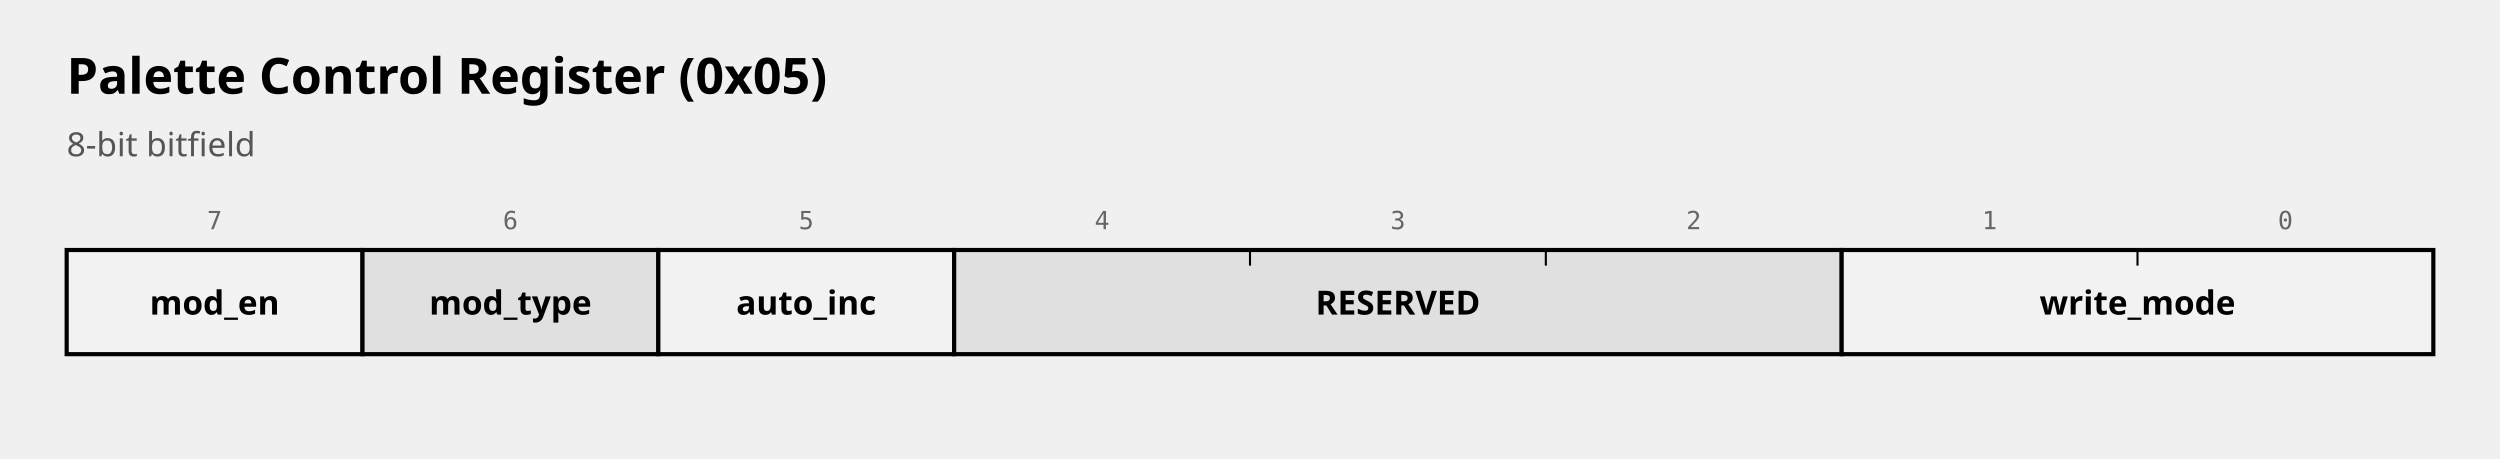
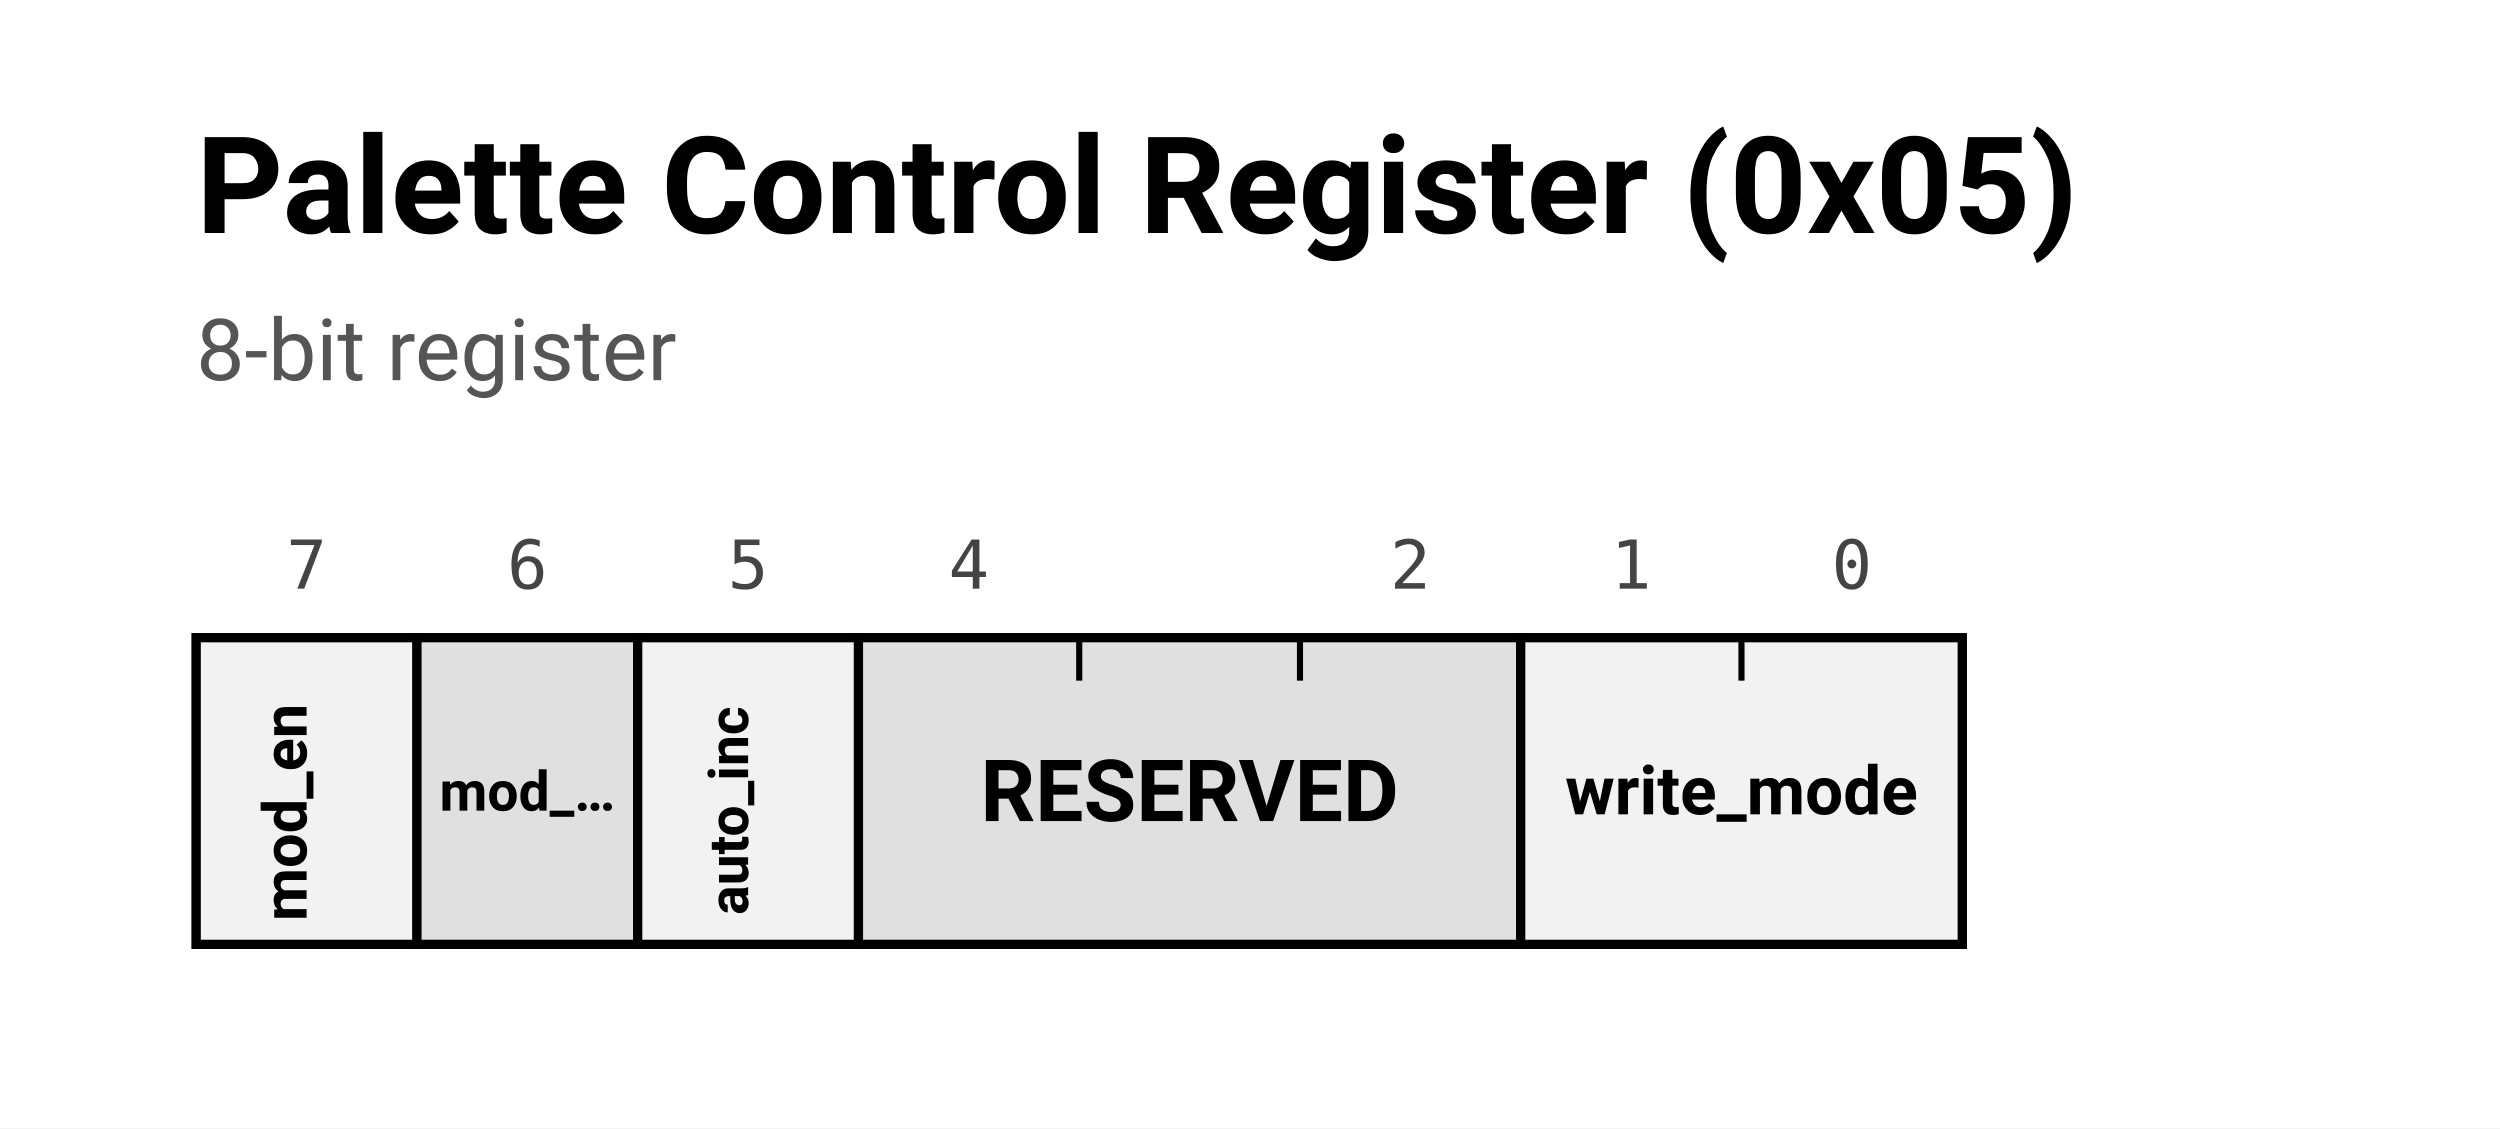
- <svg xmlns="http://www.w3.org/2000/svg" width="1200" height="220" viewBox="0 0 1200 220" style="background: #FFFFFF; font-family: -apple-system, BlinkMacSystemFont, 'Segoe UI', Roboto, Helvetica, Arial, sans-serif;">
-   <text x="32" y="45" style="font: 700 24px sans-serif; fill: #000000;">Palette Control Register (0x05)</text>
-   <text x="32" y="75" style="font: 16px sans-serif; fill: #555555;">8-bit bitfield</text>
-   <text x="103.0" y="110" text-anchor="middle" style="font: 12px monospace; fill:#666;">7</text>
-   <line x1="32.0" y1="120" x2="32.0" y2="170" stroke="#000000" stroke-dasharray="2,2" stroke-width="1" />
-   <text x="245.0" y="110" text-anchor="middle" style="font: 12px monospace; fill:#666;">6</text>
-   <line x1="174.0" y1="120" x2="174.0" y2="170" stroke="#000000" stroke-dasharray="2,2" stroke-width="1" />
-   <text x="387.0" y="110" text-anchor="middle" style="font: 12px monospace; fill:#666;">5</text>
-   <line x1="316.0" y1="120" x2="316.0" y2="170" stroke="#000000" stroke-dasharray="2,2" stroke-width="1" />
-   <text x="529.0" y="110" text-anchor="middle" style="font: 12px monospace; fill:#666;">4</text>
-   <line x1="458.0" y1="120" x2="458.0" y2="170" stroke="#000000" stroke-dasharray="2,2" stroke-width="1" />
-   <text x="671.0" y="110" text-anchor="middle" style="font: 12px monospace; fill:#666;">3</text>
-   <line x1="600.0" y1="120" x2="600.0" y2="170" stroke="#000000" stroke-dasharray="2,2" stroke-width="1" />
-   <text x="813.0" y="110" text-anchor="middle" style="font: 12px monospace; fill:#666;">2</text>
-   <line x1="742.0" y1="120" x2="742.0" y2="170" stroke="#000000" stroke-dasharray="2,2" stroke-width="1" />
-   <text x="955.0" y="110" text-anchor="middle" style="font: 12px monospace; fill:#666;">1</text>
-   <line x1="884.0" y1="120" x2="884.0" y2="170" stroke="#000000" stroke-dasharray="2,2" stroke-width="1" />
-   <text x="1097.0" y="110" text-anchor="middle" style="font: 12px monospace; fill:#666;">0</text>
-   <line x1="1026.0" y1="120" x2="1026.0" y2="170" stroke="#000000" stroke-dasharray="2,2" stroke-width="1" />
-   <line x1="1168.0" y1="120" x2="1168.0" y2="170" stroke="#000000" stroke-dasharray="2,2" stroke-width="1" />
-   <rect x="32.0" y="120" width="142.0" height="50" fill="#F2F2F2" stroke="#000000" stroke-width="2" />
-   <text x="103.0" y="151.0" text-anchor="middle" style="font: 700 16px sans-serif;">mod_en</text>
-   <rect x="174.0" y="120" width="142.0" height="50" fill="#E0E0E0" stroke="#000000" stroke-width="2" />
-   <text x="245.0" y="151.0" text-anchor="middle" style="font: 700 16px sans-serif;">mod_type</text>
-   <rect x="316.0" y="120" width="142.0" height="50" fill="#F2F2F2" stroke="#000000" stroke-width="2" />
-   <text x="387.0" y="151.0" text-anchor="middle" style="font: 700 16px sans-serif;">auto_inc</text>
-   <rect x="458.0" y="120" width="426.0" height="50" fill="#E0E0E0" stroke="#000000" stroke-width="2" />
-   <text x="671.0" y="151.0" text-anchor="middle" style="font: 700 16px sans-serif;">RESERVED</text>
-   <rect x="884.0" y="120" width="284.0" height="50" fill="#F2F2F2" stroke="#000000" stroke-width="2" />
-   <text x="1026.0" y="151.0" text-anchor="middle" style="font: 700 16px sans-serif;">write_mode</text>
-   <line x1="32.0" y1="120" x2="32.0" y2="127.5" stroke="#000000" stroke-width="1" />
-   <line x1="174.0" y1="120" x2="174.0" y2="127.5" stroke="#000000" stroke-width="1" />
-   <line x1="316.0" y1="120" x2="316.0" y2="127.5" stroke="#000000" stroke-width="1" />
-   <line x1="458.0" y1="120" x2="458.0" y2="127.5" stroke="#000000" stroke-width="1" />
-   <line x1="600.0" y1="120" x2="600.0" y2="127.5" stroke="#000000" stroke-width="1" />
-   <line x1="742.0" y1="120" x2="742.0" y2="127.5" stroke="#000000" stroke-width="1" />
-   <line x1="884.0" y1="120" x2="884.0" y2="127.5" stroke="#000000" stroke-width="1" />
-   <line x1="1026.0" y1="120" x2="1026.0" y2="127.5" stroke="#000000" stroke-width="1" />
-   <line x1="1168.0" y1="120" x2="1168.0" y2="127.5" stroke="#000000" stroke-width="1" />
+ <svg xmlns="http://www.w3.org/2000/svg" width="407.7" height="184" viewBox="0 0 407.7 184">
+   <defs>
+     <pattern id="hatch" width="6" height="6" patternUnits="userSpaceOnUse" patternTransform="rotate(45)">
+       <rect width="6" height="6" fill="#FFFFFF" />
+       <line x1="0" y1="0" x2="0" y2="6" stroke="#B0B0B0" stroke-width="2" />
+     </pattern>
+     <pattern id="xpat" width="8" height="8" patternUnits="userSpaceOnUse">
+       <rect width="8" height="8" fill="#FFFFFF" />
+       <path d="M0 0L8 8M8 0L0 8" stroke="#C07070" stroke-width="1" />
+     </pattern>
+     <marker id="arr" viewBox="0 0 10 10" refX="9" refY="5" markerWidth="8" markerHeight="8" orient="auto">
+       <path d="M0 0L10 5L0 10z" fill="#000000" />
+     </marker>
+   </defs>
+   <style>text{font-family:-apple-system,BlinkMacSystemFont,"Segoe UI",Roboto,Helvetica,Arial,sans-serif}.m{font-family:ui-monospace,Menlo,Consolas,"DejaVu Sans Mono",monospace}</style>
+   <rect width="407.7" height="184" fill="#FFFFFF" />
+   <text x="32" y="38" font-size="22" font-weight="700" fill="#000000">Palette Control Register (0x05)</text>
+   <text x="32" y="62" font-size="14" fill="#555555">8-bit register</text>
+   <text x="50" y="96" font-size="11" text-anchor="middle" fill="#444444" class="m">7</text>
+   <text x="86" y="96" font-size="11" text-anchor="middle" fill="#444444" class="m">6</text>
+   <text x="122" y="96" font-size="11" text-anchor="middle" fill="#444444" class="m">5</text>
+   <text x="158" y="96" font-size="11" text-anchor="middle" fill="#444444" class="m">4</text>
+   <text x="230" y="96" font-size="11" text-anchor="middle" fill="#444444" class="m">2</text>
+   <text x="266" y="96" font-size="11" text-anchor="middle" fill="#444444" class="m">1</text>
+   <text x="302" y="96" font-size="11" text-anchor="middle" fill="#444444" class="m">0</text>
+   <rect x="32" y="104" width="288" height="50" fill="#FFFFFF" stroke="#000000" stroke-width="1.5" />
+   <rect x="32" y="104" width="36" height="50" fill="#F2F2F2" stroke="#000000" stroke-width="1.5" />
+   <text x="50" y="132.5" font-size="10" text-anchor="middle" fill="#000000" font-weight="700" transform="rotate(-90 50 132.5)">mod_en</text>
+   <rect x="68" y="104" width="36" height="50" fill="#E0E0E0" stroke="#000000" stroke-width="1.5" />
+   <text x="86" y="132.2" font-size="9" text-anchor="middle" fill="#000000" font-weight="700">mod_…</text>
+   <rect x="104" y="104" width="36" height="50" fill="#F2F2F2" stroke="#000000" stroke-width="1.5" />
+   <text x="122" y="132.2" font-size="9" text-anchor="middle" fill="#000000" font-weight="700" transform="rotate(-90 122 132.2)">auto_inc</text>
+   <rect x="140" y="104" width="108" height="50" fill="#E0E0E0" stroke="#000000" stroke-width="1.5" />
+   <text x="194" y="133.9" font-size="14" text-anchor="middle" fill="#000000" font-weight="700">RESERVED</text>
+   <line x1="176" y1="104" x2="176" y2="111" stroke="#000000" stroke-width="1" />
+   <line x1="212" y1="104" x2="212" y2="111" stroke="#000000" stroke-width="1" />
+   <rect x="248" y="104" width="72" height="50" fill="#F2F2F2" stroke="#000000" stroke-width="1.5" />
+   <text x="284" y="132.8" font-size="11" text-anchor="middle" fill="#000000" font-weight="700">write_mode</text>
+   <line x1="284" y1="104" x2="284" y2="111" stroke="#000000" stroke-width="1" />
</svg>
